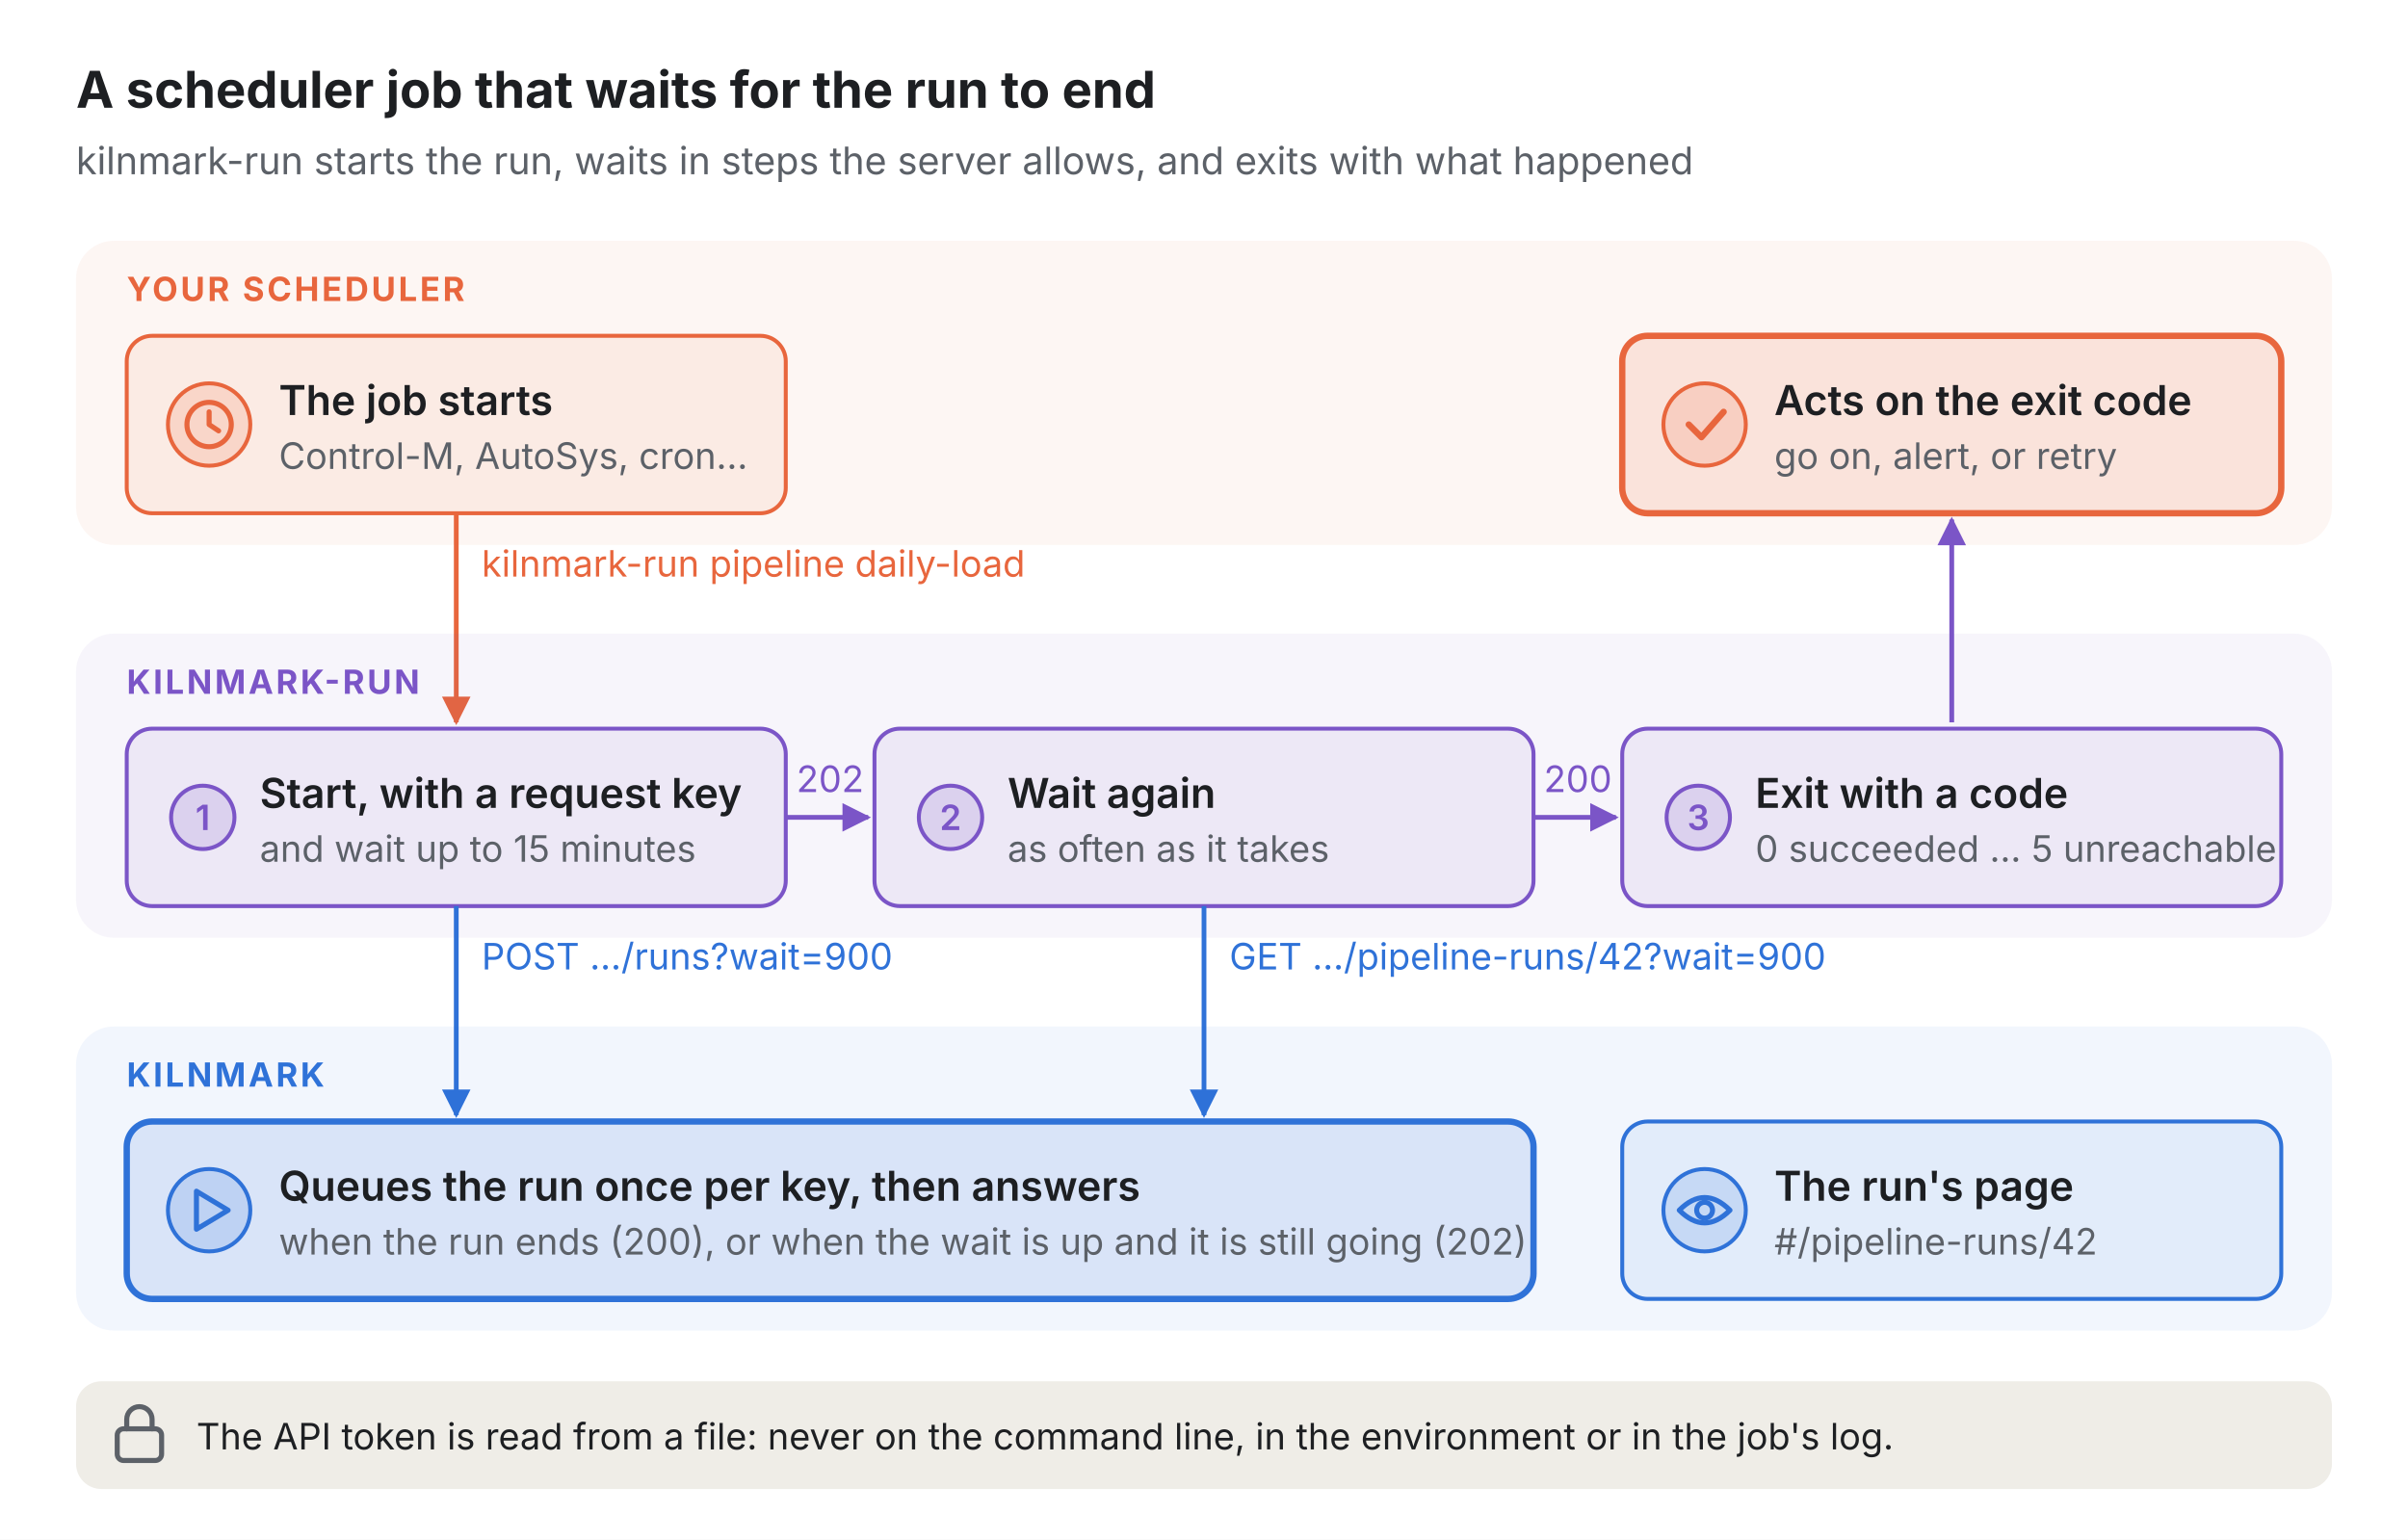
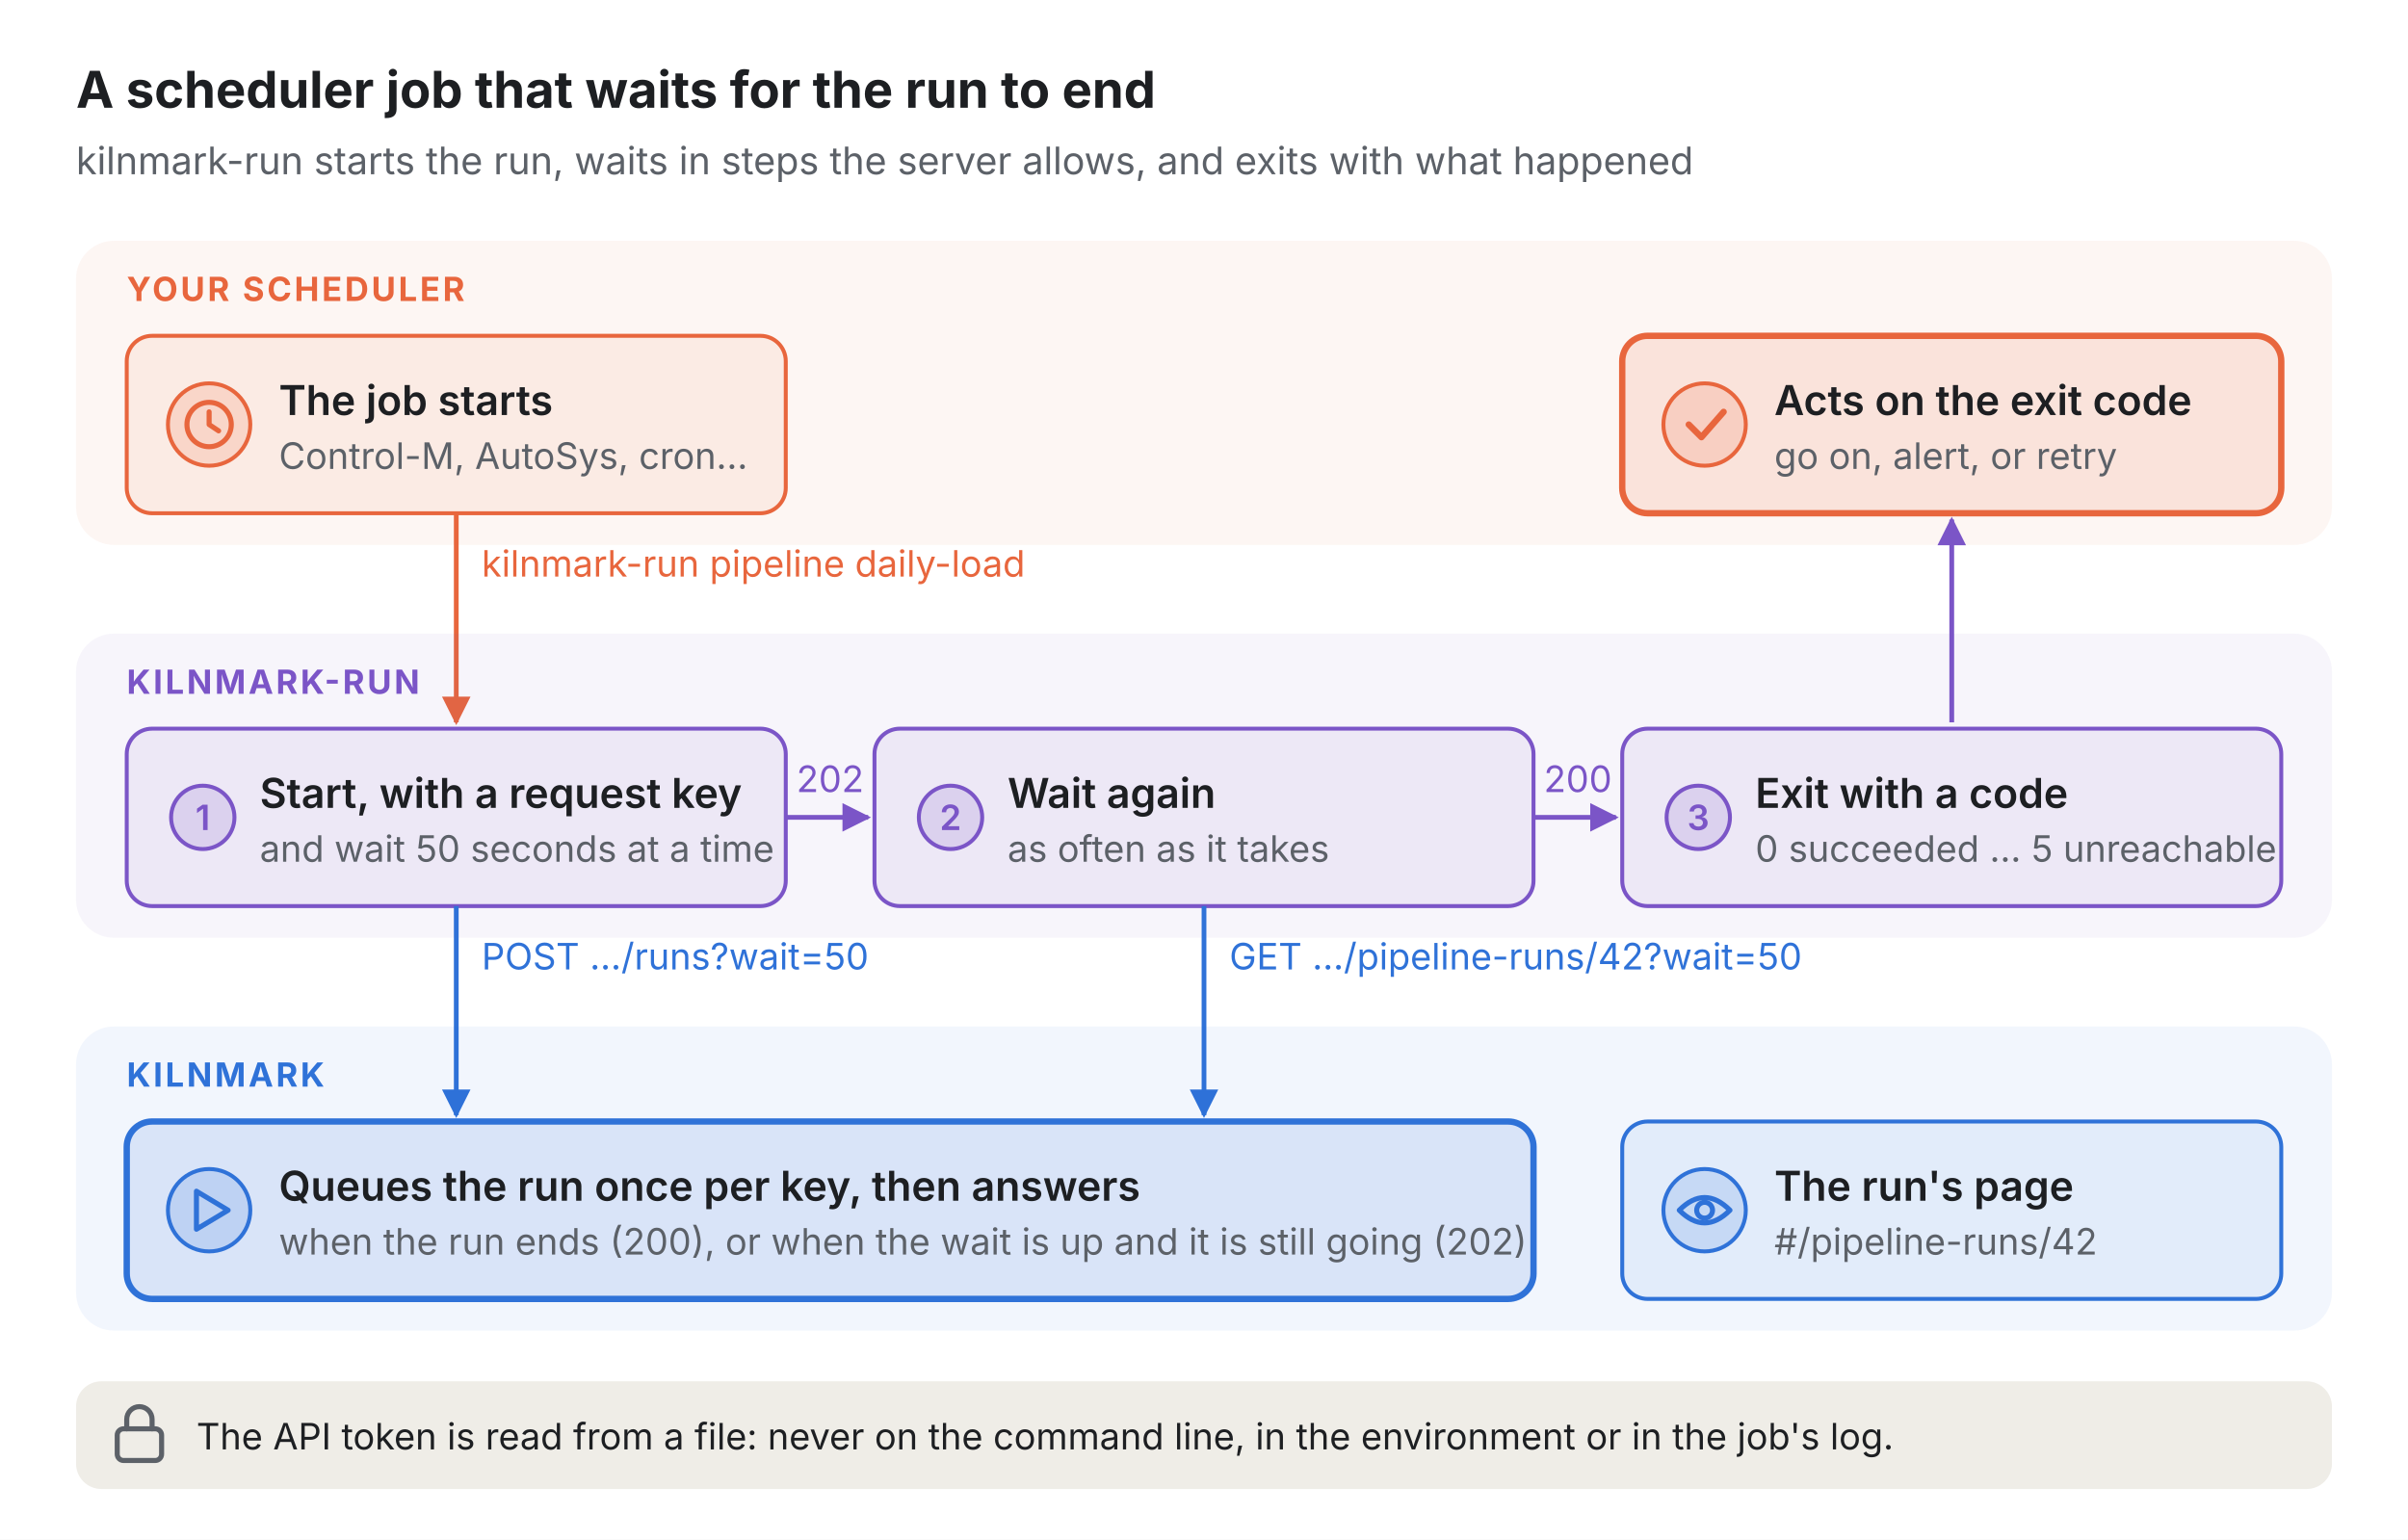
<svg xmlns="http://www.w3.org/2000/svg" viewBox="0 0 760 486" width="760" height="486" font-family="Inter, 'Segoe UI', Helvetica, Arial, sans-serif" role="img" aria-label="A scheduler job that waits for the run to end">
  <defs>
    <marker id="ae8663d" viewBox="0 0 10 10" refX="9" refY="5" markerWidth="6" markerHeight="6" orient="auto-start-reverse">
      <path d="M0 0L10 5L0 10z" fill="#e8663d" />
    </marker>
    <marker id="a7b55c7" viewBox="0 0 10 10" refX="9" refY="5" markerWidth="6" markerHeight="6" orient="auto-start-reverse">
      <path d="M0 0L10 5L0 10z" fill="#7b55c7" />
    </marker>
    <marker id="a2f72d8" viewBox="0 0 10 10" refX="9" refY="5" markerWidth="6" markerHeight="6" orient="auto-start-reverse">
      <path d="M0 0L10 5L0 10z" fill="#2f72d8" />
    </marker>
  </defs>
  <rect x="0" y="0" width="760" height="486" rx="0" fill="#ffffff" />
  <text x="24" y="34" font-size="16" fill="#1d1f22" font-weight="650">A scheduler job that waits for the run to end</text>
  <text x="24" y="55" font-size="12" fill="#5c6168">kilnmark-run starts the run, waits in steps the server allows, and exits with what happened</text>
  <rect x="24" y="76" width="712" height="96" rx="12" fill="#e8663d" fill-opacity="0.06" />
  <text x="40" y="95" font-size="10.5" fill="#e8663d" font-weight="700" letter-spacing="0.08em">YOUR SCHEDULER</text>
  <rect x="40" y="106" width="208" height="56" rx="8" fill="#e8663d" fill-opacity="0.08" stroke="#e8663d" stroke-width="1.25" />
  <circle cx="66" cy="134" r="13" fill="#e8663d" fill-opacity="0.16" stroke="#e8663d" stroke-width="1.25" />
  <g fill="none" stroke="#e8663d" stroke-width="1.6" stroke-linecap="round" stroke-linejoin="round">
    <circle cx="66" cy="134" r="7" />
    <path d="M66 130v4l3 2" />
  </g>
  <text x="88" y="131" font-size="13" fill="#1d1f22" font-weight="600">The job starts</text>
  <text x="88" y="148" font-size="11.5" fill="#5c6168">Control-M, AutoSys, cron…</text>
  <rect x="512" y="106" width="208" height="56" rx="8" fill="#e8663d" fill-opacity="0.13" stroke="#e8663d" stroke-width="2" />
  <circle cx="538" cy="134" r="13" fill="#e8663d" fill-opacity="0.16" stroke="#e8663d" stroke-width="1.25" />
  <g fill="none" stroke="#e8663d" stroke-width="2" stroke-linecap="round" stroke-linejoin="round">
    <path d="M533 134l4 4l7 -8" />
  </g>
  <text x="560" y="131" font-size="13" fill="#1d1f22" font-weight="600">Acts on the exit code</text>
  <text x="560" y="148" font-size="11.5" fill="#5c6168">go on, alert, or retry</text>
  <path d="M144 162 L144 228" fill="none" stroke="#e8663d" stroke-width="1.5" stroke-linejoin="round" marker-end="url(#ae8663d)" />
  <text x="152" y="182" font-size="11.5" fill="#e8663d" text-anchor="start">kilnmark-run pipeline daily-load</text>
  <rect x="24" y="200" width="712" height="96" rx="12" fill="#7b55c7" fill-opacity="0.06" />
  <text x="40" y="219" font-size="10.5" fill="#7b55c7" font-weight="700" letter-spacing="0.08em">KILNMARK-RUN</text>
  <rect x="40" y="230" width="208" height="56" rx="8" fill="#7b55c7" fill-opacity="0.08" stroke="#7b55c7" stroke-width="1.25" />
  <circle cx="64" cy="258" r="10" fill="#7b55c7" fill-opacity="0.16" stroke="#7b55c7" stroke-width="1.25" />
  <text x="64" y="262" font-size="11" fill="#7b55c7" font-weight="600" text-anchor="middle">1</text>
  <text x="82" y="255" font-size="13" fill="#1d1f22" font-weight="600">Start, with a request key</text>
-   <text x="82" y="272" font-size="11.5" fill="#5c6168">and wait up to 15 minutes</text>
+   <text x="82" y="272" font-size="11.5" fill="#5c6168">and wait 50 seconds at a time</text>
  <rect x="276" y="230" width="208" height="56" rx="8" fill="#7b55c7" fill-opacity="0.08" stroke="#7b55c7" stroke-width="1.25" />
  <circle cx="300" cy="258" r="10" fill="#7b55c7" fill-opacity="0.16" stroke="#7b55c7" stroke-width="1.25" />
  <text x="300" y="262" font-size="11" fill="#7b55c7" font-weight="600" text-anchor="middle">2</text>
  <text x="318" y="255" font-size="13" fill="#1d1f22" font-weight="600">Wait again</text>
  <text x="318" y="272" font-size="11.5" fill="#5c6168">as often as it takes</text>
  <rect x="512" y="230" width="208" height="56" rx="8" fill="#7b55c7" fill-opacity="0.08" stroke="#7b55c7" stroke-width="1.25" />
  <circle cx="536" cy="258" r="10" fill="#7b55c7" fill-opacity="0.16" stroke="#7b55c7" stroke-width="1.25" />
  <text x="536" y="262" font-size="11" fill="#7b55c7" font-weight="600" text-anchor="middle">3</text>
  <text x="554" y="255" font-size="13" fill="#1d1f22" font-weight="600">Exit with a code</text>
  <text x="554" y="272" font-size="11.5" fill="#5c6168">0 succeeded … 5 unreachable</text>
  <path d="M248 258 L274 258" fill="none" stroke="#7b55c7" stroke-width="1.5" stroke-linejoin="round" marker-end="url(#a7b55c7)" />
  <text x="262" y="250" font-size="11.5" fill="#7b55c7" text-anchor="middle">202</text>
  <path d="M484 258 L510 258" fill="none" stroke="#7b55c7" stroke-width="1.5" stroke-linejoin="round" marker-end="url(#a7b55c7)" />
  <text x="498" y="250" font-size="11.5" fill="#7b55c7" text-anchor="middle">200</text>
  <path d="M616 228 L616 164" fill="none" stroke="#7b55c7" stroke-width="1.5" stroke-linejoin="round" marker-end="url(#a7b55c7)" />
  <path d="M144 286 L144 352" fill="none" stroke="#2f72d8" stroke-width="1.5" stroke-linejoin="round" marker-end="url(#a2f72d8)" />
-   <text x="152" y="306" font-size="11.5" fill="#2f72d8" text-anchor="start">POST …/runs?wait=900</text>
+   <text x="152" y="306" font-size="11.5" fill="#2f72d8" text-anchor="start">POST …/runs?wait=50</text>
  <path d="M380 286 L380 352" fill="none" stroke="#2f72d8" stroke-width="1.5" stroke-linejoin="round" marker-end="url(#a2f72d8)" />
-   <text x="388" y="306" font-size="11.5" fill="#2f72d8" text-anchor="start">GET …/pipeline-runs/42?wait=900</text>
+   <text x="388" y="306" font-size="11.5" fill="#2f72d8" text-anchor="start">GET …/pipeline-runs/42?wait=50</text>
  <rect x="24" y="324" width="712" height="96" rx="12" fill="#2f72d8" fill-opacity="0.06" />
  <text x="40" y="343" font-size="10.5" fill="#2f72d8" font-weight="700" letter-spacing="0.08em">KILNMARK</text>
  <rect x="40" y="354" width="444" height="56" rx="8" fill="#2f72d8" fill-opacity="0.13" stroke="#2f72d8" stroke-width="2" />
  <circle cx="66" cy="382" r="13" fill="#2f72d8" fill-opacity="0.16" stroke="#2f72d8" stroke-width="1.25" />
  <g fill="none" stroke="#2f72d8" stroke-width="1.6" stroke-linecap="round" stroke-linejoin="round">
    <path d="M62 376l10 6l-10 6z" />
  </g>
  <text x="88" y="379" font-size="13" fill="#1d1f22" font-weight="600">Queues the run once per key, then answers</text>
  <text x="88" y="396" font-size="11.5" fill="#5c6168">when the run ends (200), or when the wait is up and it is still going (202)</text>
  <rect x="512" y="354" width="208" height="56" rx="8" fill="#2f72d8" fill-opacity="0.08" stroke="#2f72d8" stroke-width="1.25" />
  <circle cx="538" cy="382" r="13" fill="#2f72d8" fill-opacity="0.16" stroke="#2f72d8" stroke-width="1.25" />
  <g fill="none" stroke="#2f72d8" stroke-width="1.6" stroke-linecap="round" stroke-linejoin="round">
    <path d="M530 382q8 -8 16 0q-8 8 -16 0" />
    <circle cx="538" cy="382" r="2.5" />
  </g>
  <text x="560" y="379" font-size="13" fill="#1d1f22" font-weight="600">The run's page</text>
  <text x="560" y="396" font-size="11.5" fill="#5c6168">#/pipeline-runs/42</text>
  <rect x="24" y="436" width="712" height="34" rx="8" fill="#efede7" />
  <g fill="none" stroke="#5c6168" stroke-width="1.6" stroke-linecap="round" stroke-linejoin="round">
    <rect x="37" y="451" width="14" height="10" rx="2" />
    <path d="M40 451v-3a4 4 0 0 1 8 0v3" />
  </g>
  <text x="62" y="457.5" font-size="11.5" fill="#1d1f22">The API token is read from a file: never on the command line, in the environment or in the job's log.</text>
</svg>
